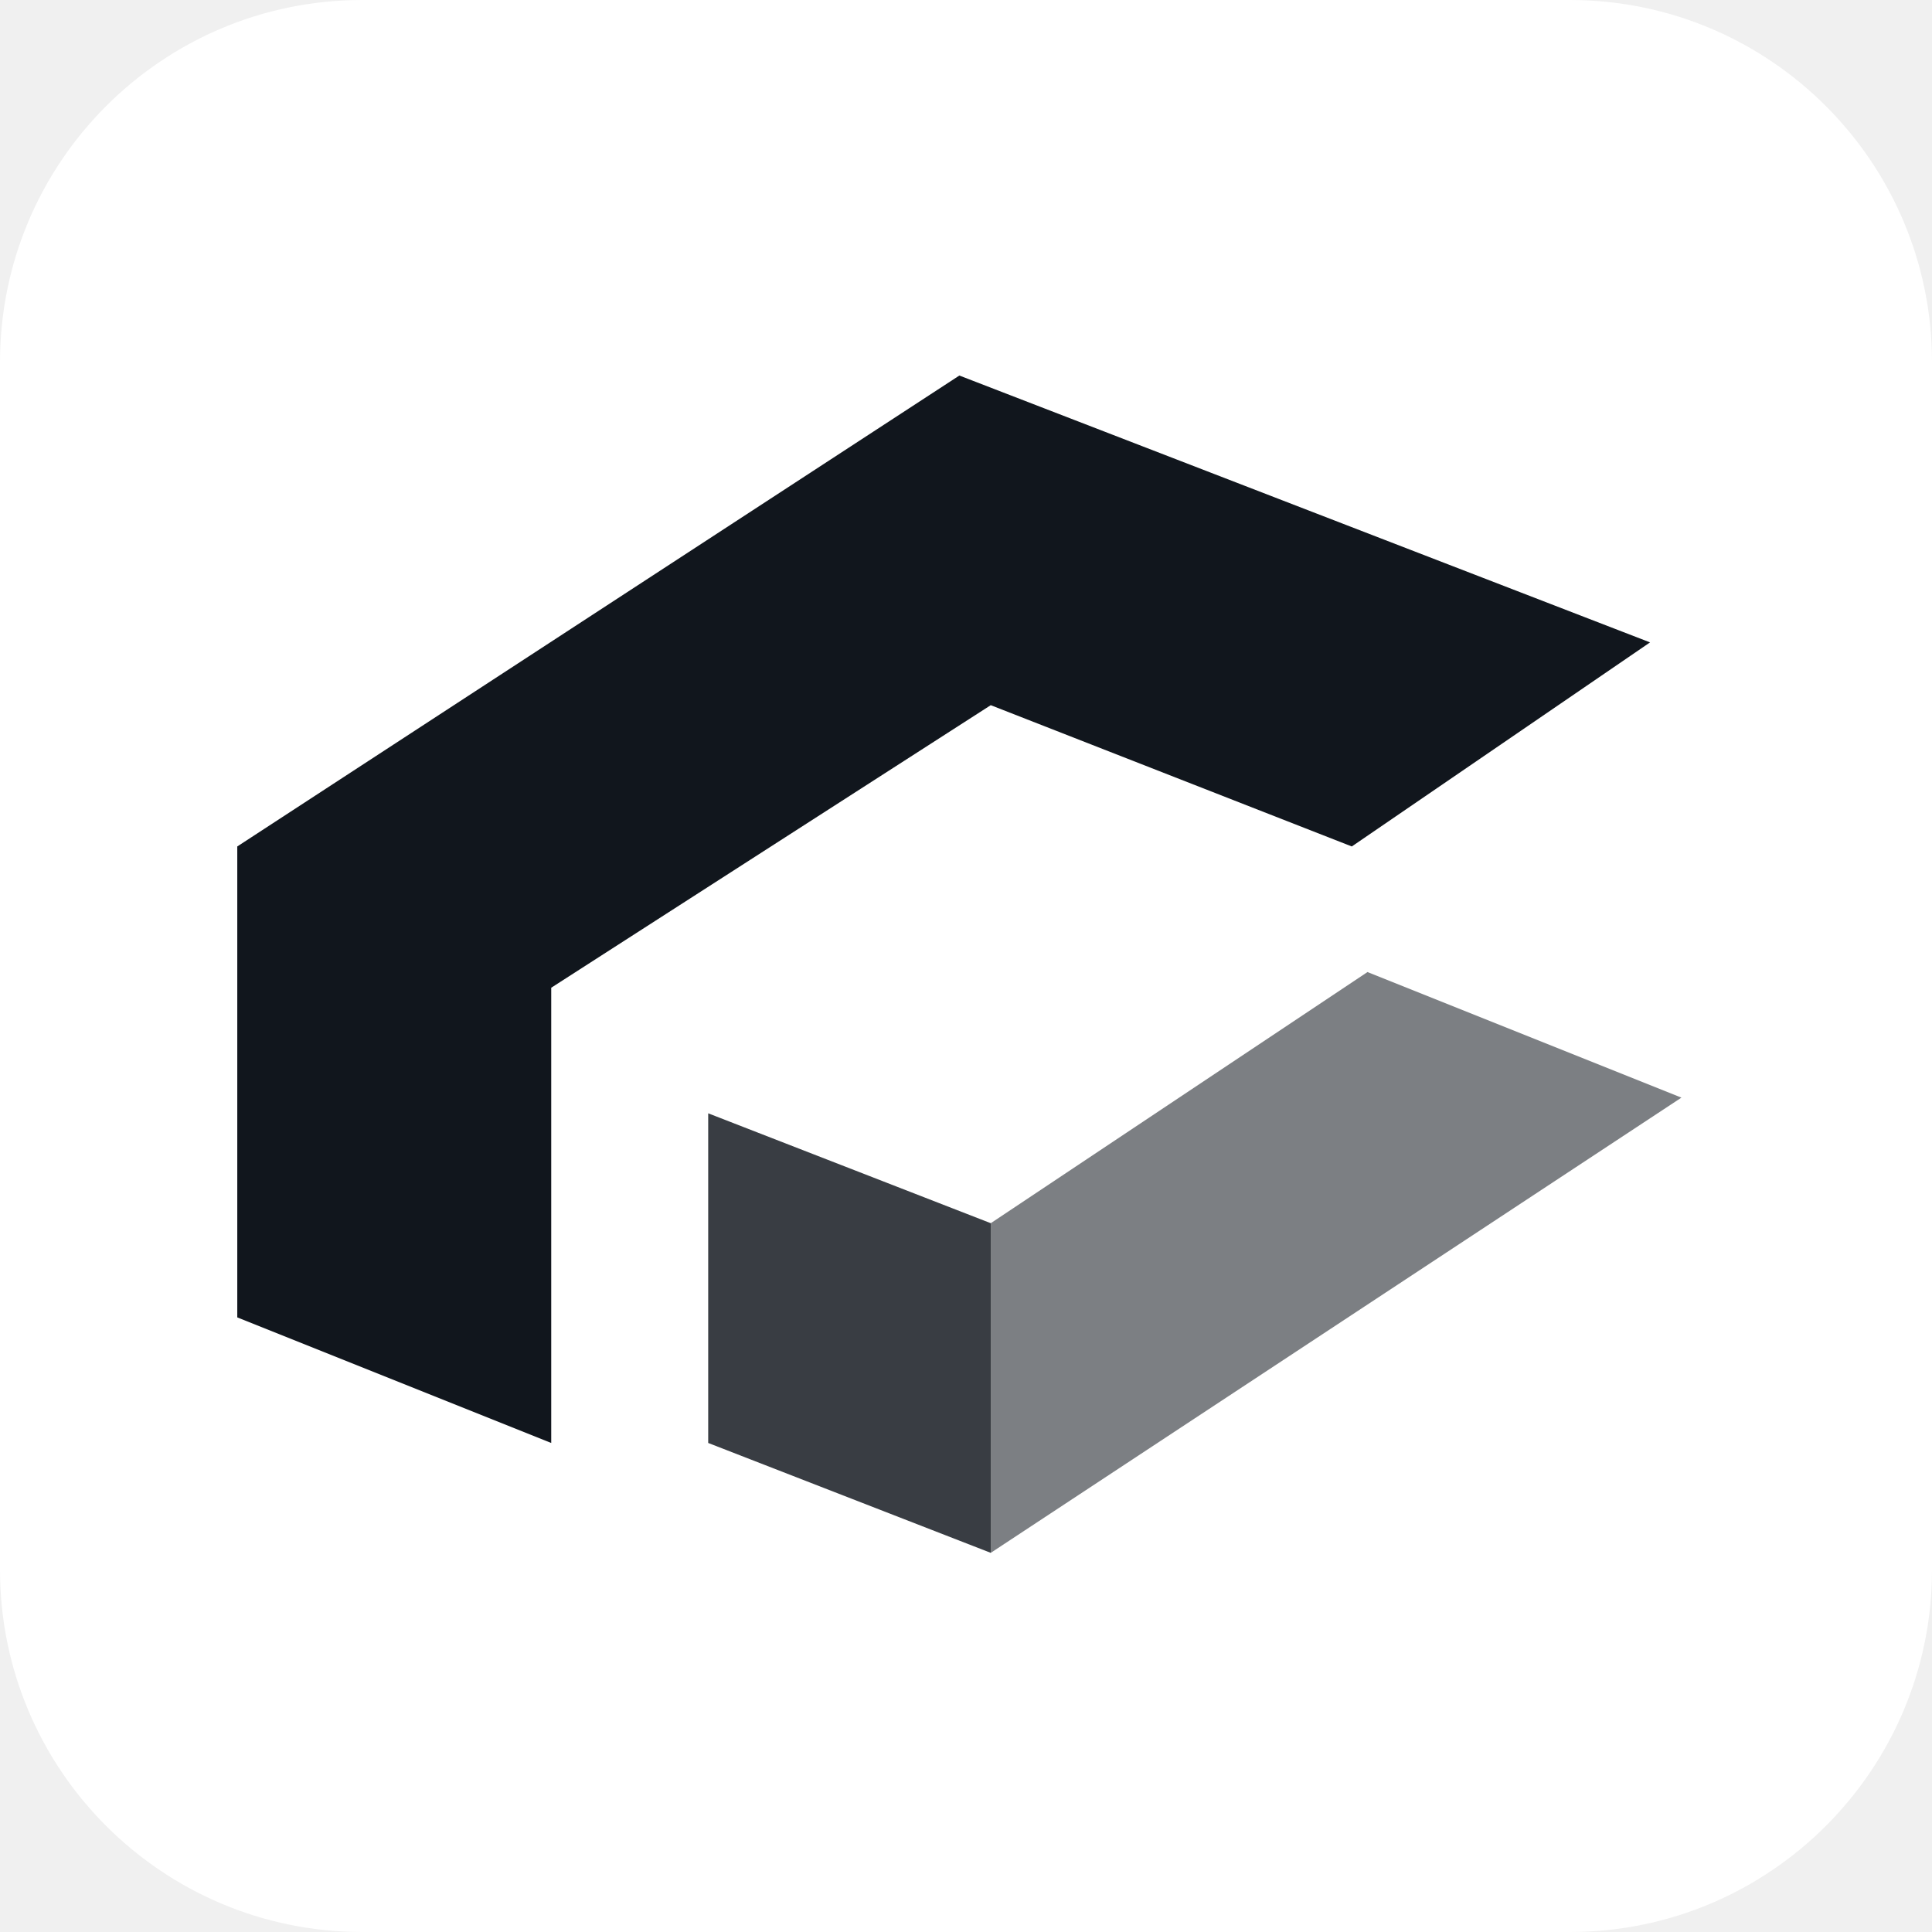
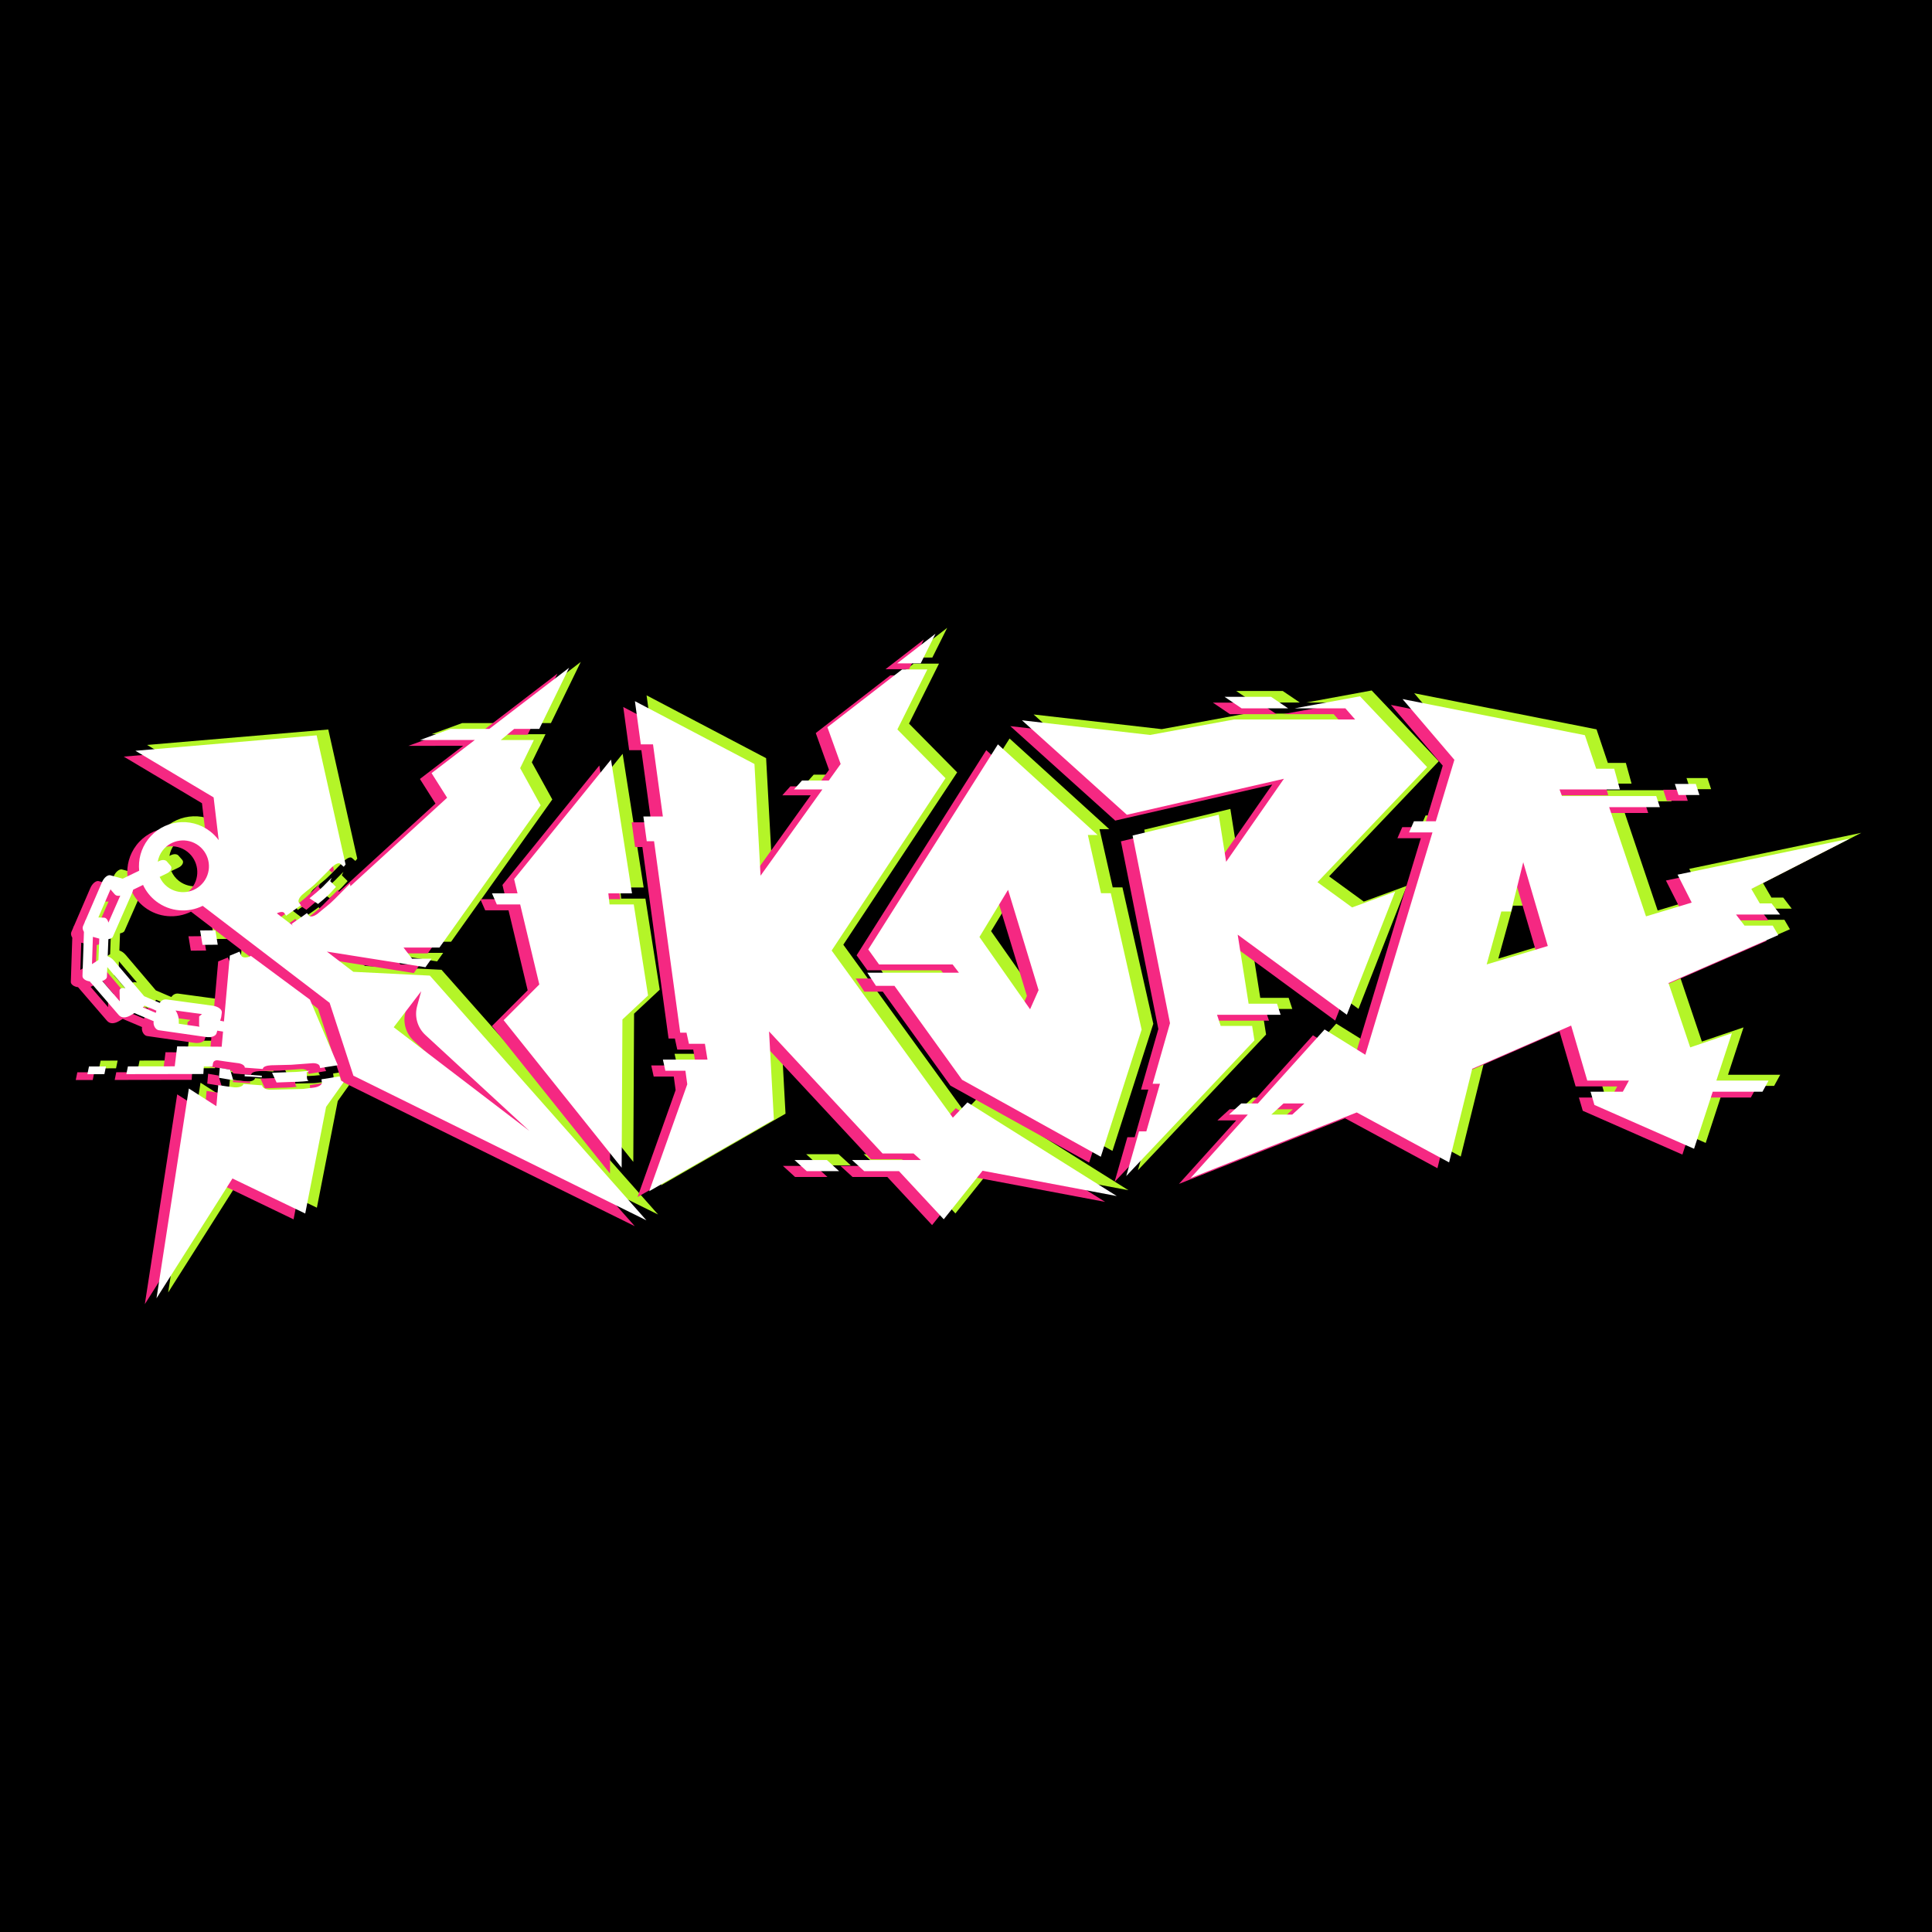
- <svg xmlns="http://www.w3.org/2000/svg" viewBox="0 0 128 128">
-   <rect width="128" height="128" rx="24" fill="#fff" />
-   <g transform="translate(-3 2) scale(1.04)" fill="#11161d">
-     <path d="M18 52 64 22 108 39 89 52 66 43 38 61 38 90 18 82Z" />
-     <path d="M66 76 90 60 110 68 66 97Z" opacity=".55" />
-     <path d="M48 69v21l18 7v-21Z" opacity=".83" />
+ <svg xmlns="http://www.w3.org/2000/svg" viewBox="0 0 512 512">
+   <rect width="512" height="512" fill="#000000" />
+   <g transform="translate(16 163.6654) scale(1.362506) translate(-107.3026 -81.0507)">
+     <path transform="matrix(1,0,0,-1,218.8899,158.0869)" d="M0 0 4.987 4.66 2.204 22.373H-2.502L-2.739 24.535H1.864L-2.223 50.541-21.067 27.303-20.405 24.535H-25.373L-24.424 22.373H-19.887L-16.163 6.808-23.105-.139-.152-28.832Z" fill="#b4f528" />
+     <path transform="matrix(1,0,0,-1,283.1575,177.1855)" d="M0 0-23.571 32.509-1.43 66.029-10.792 75.511-4.964 87.176H-9.882L-24.396 75.944-21.822 68.789-24.124 65.579H-29.336L-30.9 63.837H-25.374L-37.4 47.068-38.586 68.789-61.838 81.01-60.69 72.614H-58.319L-56.402 58.581H-60.195L-59.538 53.769H-58.115L-53.026 16.529H-51.803L-51.329 14.367H-48.223L-47.722 11.291H-50.093-52.31-56.393L-55.918 9.128H-52.015L-51.655 6.497-59.055-14.301-34.811-.362-35.747 16.778-13.672-6.961H-7.641L-6.219-8.242H-12.481-19.603L-17.232-10.404H-10.471L-1.769-19.763 5.78-10.322 31.883-15.244 2.835 2.974Z" fill="#b4f528" />
+     <path transform="matrix(1,0,0,-1,298.1814,156.0971)" d="M0 0-9.852 14.053-4.284 23.229 1.651 3.722ZM-6.258 51.525-31.474 11.626-29.378 8.715H-15.07L-13.841 7.114H-24.618-28.226-31.661L-29.975 4.551H-26.381L-13.227-13.72 13.753-28.69 21.698-3.96 15.695 22.573H13.798L11.238 33.892H13.134Z" fill="#b4f528" />
+     <path transform="matrix(1,0,0,-1,341.3699,159.3403)" d="M0 0H-6.115L-6.826 2.162H-.342 5.546L4.835 4.324H-.685L-2.811 17.75 18.421 2.176 27.822 26.122 19.446 23.049 12.705 27.956 34.03 50.345 20.983 64.113 8.268 61.771H18.133L20.03 59.609H-3.47L-19.854 56.591-44.77 59.445-24.364 41.072 6.183 48.071-5.055 31.924-6.503 41.072-23.254 37.034-15.975 .531-19.348-11.251H-17.925L-20.578-20.514H-22L-24.488-29.202 .445-2.81Z" fill="#b4f528" />
+     <path transform="matrix(1,0,0,-1,348.3719,97.5688)" d="M0 0-3.322 2.244H-12.372L-9.049 0Z" fill="#b4f528" />
+     <path transform="matrix(1,0,0,-1,252.3684,185.4277)" d="M0 0 2.371-2.162H8.67L6.299 0Z" fill="#b4f528" />
+     <path transform="matrix(1,0,0,-1,428.3748,114.4291)" d="M0 0-.711 2.162H-4.785L-4.074 0Z" fill="#b4f528" />
+     <path transform="matrix(1,0,0,-1,386.9856,147.3823)" d="M0 0 2.85 10.298H4.747L7.113 19.878 11.892 3.587ZM-37.809-29.201H-41.882L-39.512-27.039H-35.438ZM57.073 9.713 55.414 11.875H53.119L51.478 14.686 70.609 24.47 37.134 17.459 39.882 12.032 30.994 9.351 23.827 30.591H33.691L32.979 32.753H29.319 23.098 14.918 14.647L14.173 34.034H16.906 22.665 25.917L24.807 38.064H21.305L19.104 44.591-16.36 51.615-6.277 39.802-9.888 27.841H-14.145L-15.093 25.679H-10.541L-23.598-17.568-31.521-12.645-44.5-27.039H-47.735L-50.106-29.201H-46.449L-57.587-41.554-25.271-28.785-7.307-38.503-2.809-20.294 16.432-11.888 19.571-22.587H27.673L26.488-24.75H20.205L20.961-27.329 40.339-35.851 43.972-24.75H53.649L54.834-22.587H44.679L47.693-13.379 39.591-16.132 35.368-3.615 56.717 5.712 55.644 7.551H50.154L48.495 9.713H54.381Z" fill="#b4f528" />
+     <path transform="matrix(1,0,0,-1,279.7869,83.05071)" d="M0 0-7.459-5.773H-2.884Z" fill="#b4f528" />
+     <path transform="matrix(1,0,0,-1,145.4076,169.136)" d="M0 0 3.335-.215 3.346 .106 .013 .355Z" fill="#b4f528" />
+     <path transform="matrix(1,0,0,-1,154.5222,168.3163)" d="M0 0-3.776-.134-2.9-2.029 .085-1.915C1.464-1.939 3.396-1.721 3.396-1.721 3.119-1.732 3.046-1.322 3.024-1.213L2.941-.056 3.556 .261C2.759 .183 .805-.016 0 0" fill="#b4f528" />
+     <path transform="matrix(1,0,0,-1,160.6257,132.2519)" d="M0 0C-.821-.8-1.708-1.53-2.599-2.254L-.942-3.367C-.167-2.736 .597-2.093 1.312-1.397 1.869-.813 2.547-.051 2.547-.051L1.418 1.077 1.731 1.74C1.731 1.74 .706 .742 0 0" fill="#b4f528" />
+     <path transform="matrix(1,0,0,-1,142.5872,167.8535)" d="M0 0-2.01 .342-2.181-1.572-.238-1.902C-.104-1.919 .461-1.98 .596-1.993Z" fill="#b4f528" />
+     <path transform="matrix(1,0,0,-1,179.7517,152.5952)" d="M0 0-.793-2.896C-1.348-4.921-.727-7.087 .816-8.51L21.041-27.165-5.348-6.999ZM-42.316 21.25C-44.003 19.042-47.16 18.621-49.367 20.307-50.052 20.831-50.543 21.504-50.875 22.238L-49.448 22.927C-48.717 23.281-48.372 23.98-48.728 24.39L-49.483 25.26C-49.761 25.579-50.377 25.61-50.948 25.335L-51.243 25.192C-51.106 25.955-50.813 26.7-50.31 27.358-48.624 29.566-45.466 29.988-43.259 28.301-41.052 26.614-40.63 23.457-42.316 21.25M-60.834 13.353C-60.976 13.905-61.285 14.294-61.663 14.309L-62.456 14.34-62.793 14.353-60.425 19.841C-60.402 19.787-60.373 19.734-60.331 19.687L-59.574 18.816C-59.365 18.575-58.961 18.5-58.53 18.596ZM-57.54 .564C-58.198 .729-58.678 .556-58.669 .096L-58.653-.716-58.625-1.963-62.032 1.989C-61.571 2.156-61.142 2.458-61.13 2.783-61.125 2.915-61.096 3.671-61.057 4.7ZM-62.777 6.072-64.031 5.277-63.855 10.58C-63.462 10.461-63.059 10.349-62.616 10.235ZM-53.815-2.792-51.503-3.784C-51.547-3.928-51.586-4.066-51.625-4.203L-54.144-3.139C-54.014-3.037-53.905-2.919-53.815-2.792M-42.63-4.444-43.189-4.896-43.201-6.67-43.111-6.902-47.147-6.323C-47.147-6.313-47.146-6.305-47.146-6.296-47.165-5.453-47.152-6.047-47.166-5.445-47.176-4.99-47.448-4.189-47.779-3.742ZM1.687 3.04-13.199 3.779-18.343 7.71 .828 4.672 2.009 6.333H-1.775L-3.436 8.496H3.548L23.232 36.166 19.247 43.397 21.913 48.863H15.474L18.083 51.026H22.967L28.767 62.918 13.244 51.026H5.702L-.228 48.863 10.434 48.872 2.017 42.423 5.043 37.638-13.76 20.437-13.866 20.912C-13.867 20.911-13.868 20.909-13.869 20.908L-16.842 17.912C-17.82 16.898-18.979 16.087-20.04 15.167-20.767 14.567-21.571 14.361-21.833 14.706L-22.221 15.209C-22.693 14.832-25.193 13.104-25.193 13.104L-24.969 12.773-28.077 15.148C-27.451 15.471-26.84 15.521-26.629 15.213L-26.271 14.688-23.39 16.727-23.777 17.23C-24.04 17.574-23.713 18.301-23.046 18.851-22.071 19.701-20.993 20.441-20.098 21.377L-17.363 24.133C-16.729 24.722-16.072 25.082-15.729 24.786L-15.251 24.369-15.069 24.211C-14.948 24.359-14.827 24.505-14.705 24.652L-20.342 49.775-55.584 46.772-40.375 37.704-39.389 29.393C-39.86 30.035-40.43 30.623-41.096 31.132-44.867 34.014-50.259 33.292-53.141 29.521-54.52 27.717-55.065 25.542-54.854 23.447L-58.061 21.897-60.296 22.51-60.297 22.507-60.329 22.521C-60.884 22.76-61.673 22.17-62.09 21.202-62.09 21.202-64.17 16.378-65.213 13.961-65.318 13.799-65.405 13.602-65.465 13.377-65.63 12.995-65.749 12.719-65.785 12.636-65.914 12.34-65.835 11.917-65.598 11.547-65.681 9.038-65.867 3.361-65.882 2.953-65.9 2.459-65.243 2.001-64.479 1.924-63.366 .635-59.171-4.23-58.856-4.598-58.301-5.246-57.458-5.248-56.429-4.635-56.199-4.499-55.988-4.37-55.786-4.244-54.811-4.656-53.4-5.252-52.038-5.828-52.187-6.687-51.621-7.499-51.061-7.577-50.481-7.659-41.827-8.902-41.827-8.902-40.783-9.052-39.868-8.688-39.782-8.089L-39.777-8.055H-39.774L-39.661-7.666-38.542-7.848-38.806-10.793-47.467-10.724-47.939-14.604-57.042-14.618-57.35-16.121-42.371-16.098-42.282-14.639H-40.604C-40.604-14.639-40.552-14.35-40.501-14.043-40.428-13.594-40.066-13.371-39.505-13.443-39.2-13.483-36.762-13.864-35.824-13.961-34.953-14.025-34.276-14.428-34.312-14.859L-30.809-15.121C-30.79-14.662-30.068-14.449-29.199-14.399L-25.292-14.303-21.407-14.015C-20.547-13.906-19.801-14.167-19.741-14.596L-19.646-14.938-16.225-14.392-21.639-1.633-33.122 6.875C-33.94 6.412-34.816 6.522-34.983 6.894L-35.244 7.472C-35.243 7.473-35.241 7.474-35.239 7.475L-35.342 7.701-37.023 7.011-37.219 6.931-38.366-5.879-39.1-5.73-38.9-5.041-38.78-4.163C-38.698-3.563-39.479-2.962-40.523-2.819-40.523-2.819-48.918-1.675-49.47-1.598-50.04-1.519-50.51-1.752-50.87-2.257-51.825-1.848-52.892-1.39-53.88-.966-54.901 .233-59.748 5.937-59.748 5.937-60.124 6.378-60.571 6.671-60.976 6.786-60.931 7.922-60.885 9.112-60.846 10.124-60.436 10.202-60.081 10.353-59.976 10.595-59.752 11.107-56.223 19.136-56.223 19.136-56.132 19.342-56.071 19.548-56.027 19.748L-54.101 20.679C-53.534 19.458-52.674 18.351-51.531 17.476-48.844 15.423-45.339 15.208-42.5 16.611L-17.81-2.256-13.187-16.425 43.803-44.558Z" fill="#b4f528" />
+     <path transform="matrix(1,0,0,-1,137.2146,143.5712)" d="M0 0 2.963 .029 2.501 2.826-.462 2.797Z" fill="#b4f528" />
+     <path transform="matrix(1,0,0,-1,114.8264,168.728)" d="M0 0 3.305 .005 3.613 1.508 .308 1.503Z" fill="#b4f528" />
+     <path transform="matrix(1,0,0,-1,164.5686,170.1826)" d="M0 0C-.265 .079-.459 .207-.495 .395-.495 .395-.623 1.05-.73 1.027-1.293 .907-4.217 .463-4.217 .463L-4.132-.167C-4.072-.595-4.78-1.039-5.714-1.155L-7.802-1.413-9.898-1.466-14.093-1.566C-15.032-1.614-15.767-1.124-15.75-.717L-19.407-.446C-19.442-.877-20.227-1.171-21.158-1.101-22.208-.991-23.25-.833-24.29-.661L-24.657-4.768-30.008-1.332-36.303-42.137-21.526-18.832-7.374-25.647-3.313-4.904 .106-.097 .019-.055Z" fill="#b4f528" />
+     <path transform="matrix(1,0,0,-1,214.3548,160.3544)" d="M0 0 4.987 4.66 2.204 22.372H-2.502L-2.74 24.534H1.864L-2.223 50.54-21.068 27.303-20.405 24.534H-25.373L-24.425 22.372H-19.888L-16.163 6.808-23.105-.139-.152-28.832Z" fill="#f52882" />
+     <path transform="matrix(1,0,0,-1,278.6223,179.4531)" d="M0 0-23.572 32.509-1.43 66.029-10.792 75.511-4.964 87.176H-9.882L-24.396 75.944-21.822 68.789-24.125 65.579H-29.337L-30.9 63.837H-25.374L-37.401 47.068-38.586 68.789-61.838 81.01-60.69 72.613H-58.32L-56.402 58.581H-60.195L-59.538 53.768H-58.115L-53.026 16.529H-51.803L-51.329 14.367H-48.223L-47.722 11.291H-50.093-52.311-56.393L-55.918 9.128H-52.015L-51.655 6.497-59.056-14.301-34.811-.362-35.747 16.778-13.673-6.961H-7.642L-6.219-8.242H-12.481-19.603L-17.232-10.404H-10.471L-1.769-19.763 5.78-10.322 31.883-15.244 2.835 2.974Z" fill="#f52882" />
+     <path transform="matrix(1,0,0,-1,293.6458,158.3652)" d="M0 0-9.852 14.054-4.284 23.229 1.651 3.722ZM-6.258 51.525-31.474 11.626-29.378 8.715H-15.07L-13.841 7.114H-24.618-28.226-31.661L-29.975 4.552H-26.381L-13.227-13.72 13.754-28.689 21.698-3.96 15.695 22.573H13.799L11.238 33.892H13.135Z" fill="#f52882" />
+     <path transform="matrix(1,0,0,-1,336.8343,161.6083)" d="M0 0H-6.114L-6.826 2.162H-.342 5.546L4.835 4.324H-.685L-2.811 17.75 18.421 2.176 27.823 26.122 19.446 23.05 12.705 27.956 34.031 50.346 20.983 64.113 8.269 61.771H18.133L20.03 59.609H-3.47L-19.854 56.592-44.77 59.445-24.363 41.072 6.183 48.072-5.055 31.924-6.503 41.072-23.254 37.035-15.974 .532-19.348-11.25H-17.925L-20.578-20.514H-22L-24.488-29.202 .445-2.81Z" fill="#f52882" />
+     <path transform="matrix(1,0,0,-1,343.8362,99.8369)" d="M0 0-3.322 2.245H-12.372L-9.049 0Z" fill="#f52882" />
+     <path transform="matrix(1,0,0,-1,247.8328,187.6953)" d="M0 0 2.371-2.162H8.67L6.3 0Z" fill="#f52882" />
+     <path transform="matrix(1,0,0,-1,423.8391,116.6972)" d="M0 0-.711 2.162H-4.785L-4.074 0Z" fill="#f52882" />
+     <path transform="matrix(1,0,0,-1,382.4505,149.6503)" d="M0 0 2.85 10.298H4.747L7.113 19.878 11.892 3.588ZM-37.809-29.201H-41.883L-39.512-27.039H-35.438ZM57.073 9.713 55.414 11.875H53.119L51.478 14.686 70.609 24.471 37.134 17.459 39.882 12.033 30.993 9.351 23.827 30.591H33.69L32.979 32.753H29.319 23.097 14.917 14.646L14.172 34.034H16.906 22.665 25.916L24.807 38.065H21.305L19.103 44.591-16.361 51.615-6.277 39.802-9.889 27.842H-14.145L-15.093 25.68H-10.541L-23.599-17.568-31.521-12.645-44.5-27.039H-47.736L-50.106-29.201H-46.45L-57.587-41.553-25.271-28.785-7.307-38.502-2.81-20.293 16.431-11.887 19.57-22.587H27.673L26.487-24.75H20.205L20.961-27.329 40.339-35.85 43.972-24.75H53.649L54.834-22.587H44.679L47.692-13.379 39.591-16.131 35.368-3.614 56.716 5.713 55.643 7.551H50.154L48.495 9.713H54.381Z" fill="#f52882" />
+     <path transform="matrix(1,0,0,-1,275.2517,85.3188)" d="M0 0-7.46-5.773H-2.884Z" fill="#f52882" />
+     <path transform="matrix(1,0,0,-1,140.885,171.0478)" d="M0 0-.013-.356 3.322-.572 3.333-.25Z" fill="#f52882" />
+     <path transform="matrix(1,0,0,-1,149.9866,170.5839)" d="M0 0-3.776-.134-2.9-2.029 .085-1.915C1.464-1.939 3.396-1.721 3.396-1.721 3.119-1.732 3.046-1.322 3.024-1.213L2.941-.056 3.557 .26C2.759 .183 .805-.016 0 0" fill="#f52882" />
+     <path transform="matrix(1,0,0,-1,156.0901,134.52)" d="M0 0C-.821-.8-1.708-1.53-2.599-2.254L-.942-3.367C-.167-2.735 .597-2.093 1.312-1.396 1.87-.813 2.547-.05 2.547-.05L1.418 1.077 1.731 1.74C1.731 1.74 .706 .743 0 0" fill="#f52882" />
+     <path transform="matrix(1,0,0,-1,138.0515,170.121)" d="M0 0-2.009 .342-2.181-1.572-.238-1.902C-.104-1.919 .461-1.98 .596-1.993Z" fill="#f52882" />
+     <path transform="matrix(1,0,0,-1,175.2166,154.8627)" d="M0 0-.793-2.896C-1.348-4.921-.727-7.087 .816-8.51L21.041-27.165-5.349-7ZM-42.316 21.25C-44.003 19.042-47.16 18.621-49.368 20.307-50.052 20.831-50.543 21.504-50.874 22.238L-49.448 22.927C-48.717 23.281-48.372 23.98-48.728 24.389L-49.484 25.26C-49.761 25.579-50.378 25.61-50.948 25.335L-51.243 25.192C-51.106 25.955-50.813 26.7-50.31 27.358-48.624 29.565-45.467 29.987-43.259 28.301-41.052 26.614-40.63 23.457-42.316 21.25M-60.834 13.353C-60.976 13.905-61.286 14.294-61.663 14.309L-62.456 14.34-62.793 14.353-60.425 19.841C-60.402 19.787-60.373 19.734-60.331 19.687L-59.575 18.816C-59.365 18.575-58.961 18.5-58.53 18.595ZM-57.54 .563C-58.198 .729-58.678 .555-58.669 .096L-58.654-.716-58.625-1.963-62.033 1.989C-61.572 2.156-61.142 2.458-61.13 2.782-61.125 2.915-61.097 3.671-61.057 4.7ZM-62.778 6.072-64.031 5.277-63.855 10.58C-63.462 10.461-63.059 10.349-62.616 10.235ZM-53.816-2.792-51.503-3.784C-51.547-3.928-51.586-4.066-51.626-4.203L-54.144-3.139C-54.014-3.037-53.905-2.919-53.816-2.792M-42.63-4.445-43.189-4.897-43.201-6.67-43.111-6.902-47.148-6.323C-47.147-6.314-47.146-6.306-47.146-6.296-47.166-5.453-47.152-6.047-47.166-5.446-47.176-4.99-47.448-4.189-47.78-3.742ZM1.687 3.04-13.199 3.779-18.343 7.71 .827 4.672 2.009 6.333H-1.776L-3.436 8.496H3.548L23.232 36.166 19.247 43.397 21.913 48.863H15.474L18.083 51.026H22.967L28.766 62.918 13.244 51.026H5.702L-.228 48.863 10.433 48.872 2.016 42.423 5.043 37.637-13.76 20.437-13.866 20.912C-13.868 20.911-13.868 20.909-13.869 20.908L-16.843 17.912C-17.821 16.898-18.979 16.087-20.04 15.167-20.768 14.567-21.571 14.361-21.833 14.706L-22.221 15.208C-22.693 14.831-25.194 13.103-25.194 13.103L-24.97 12.773-28.078 15.148C-27.451 15.471-26.84 15.521-26.629 15.213L-26.271 14.688-23.39 16.727-23.778 17.23C-24.041 17.574-23.713 18.3-23.046 18.851-22.071 19.701-20.993 20.441-20.098 21.377L-17.364 24.133C-16.729 24.722-16.072 25.082-15.73 24.786L-15.251 24.369-15.07 24.211C-14.949 24.359-14.827 24.505-14.706 24.652L-20.342 49.775-55.585 46.771-40.375 37.704-39.389 29.392C-39.861 30.035-40.43 30.623-41.096 31.132-44.867 34.013-50.26 33.292-53.141 29.521-54.52 27.717-55.065 25.542-54.855 23.447L-58.061 21.897-60.296 22.51-60.298 22.507-60.33 22.521C-60.885 22.76-61.673 22.17-62.09 21.202-62.09 21.202-64.17 16.378-65.213 13.961-65.318 13.799-65.405 13.602-65.465 13.377-65.63 12.995-65.749 12.719-65.786 12.636-65.914 12.34-65.835 11.917-65.598 11.547-65.681 9.038-65.868 3.36-65.882 2.953-65.9 2.459-65.243 2.001-64.479 1.924-63.367 .634-59.171-4.23-58.856-4.598-58.302-5.246-57.458-5.248-56.429-4.635-56.199-4.499-55.988-4.37-55.786-4.244-54.812-4.656-53.4-5.252-52.038-5.828-52.187-6.688-51.621-7.499-51.062-7.578-50.481-7.659-41.827-8.902-41.827-8.902-40.783-9.052-39.868-8.688-39.782-8.089L-39.778-8.055-39.774-8.056-39.661-7.666-38.542-7.848-38.806-10.793-47.467-10.725-47.939-14.604-57.042-14.618-57.35-16.121-42.371-16.098-42.283-14.639H-40.605C-40.605-14.639-40.552-14.35-40.502-14.043-40.428-13.594-40.066-13.371-39.505-13.444-39.201-13.483-36.762-13.864-35.824-13.962-34.953-14.025-34.277-14.428-34.313-14.859L-30.809-15.121C-30.791-14.662-30.068-14.449-29.199-14.399L-25.292-14.304-21.407-14.015C-20.547-13.907-19.801-14.167-19.741-14.596L-19.646-14.938-16.226-14.392-21.639-1.633-33.122 6.875C-33.94 6.412-34.817 6.522-34.983 6.894L-35.245 7.472C-35.243 7.473-35.241 7.474-35.239 7.475L-35.342 7.701-37.023 7.011-37.22 6.931-38.366-5.879-39.1-5.73-38.9-5.041-38.781-4.163C-38.698-3.563-39.479-2.962-40.523-2.82-40.523-2.82-48.918-1.676-49.471-1.598-50.04-1.519-50.511-1.752-50.871-2.257-51.825-1.848-52.892-1.39-53.88-.966-54.901 .233-59.749 5.937-59.749 5.937-60.124 6.378-60.571 6.671-60.976 6.786-60.932 7.922-60.885 9.112-60.846 10.124-60.437 10.202-60.082 10.353-59.976 10.595-59.753 11.107-56.223 19.136-56.223 19.136-56.132 19.342-56.071 19.547-56.028 19.748L-54.101 20.679C-53.534 19.458-52.675 18.35-51.531 17.476-48.845 15.423-45.339 15.208-42.501 16.611L-17.81-2.256-13.187-16.425 43.802-44.558Z" fill="#f52882" />
+     <path transform="matrix(1,0,0,-1,132.679,145.8388)" d="M0 0 2.963 .029 2.501 2.826-.461 2.797Z" fill="#f52882" />
+     <path transform="matrix(1,0,0,-1,110.2913,170.9955)" d="M0 0 3.305 .005 3.613 1.508 .308 1.503Z" fill="#f52882" />
+     <path transform="matrix(1,0,0,-1,160.0335,172.4501)" d="M0 0C-.266 .079-.459 .207-.495 .395-.495 .395-.624 1.05-.731 1.027-1.293 .907-4.217 .463-4.217 .463L-4.132-.167C-4.073-.596-4.781-1.039-5.714-1.155L-7.802-1.413-9.898-1.466-14.093-1.566C-15.032-1.614-15.767-1.125-15.75-.717L-19.407-.446C-19.443-.877-20.227-1.171-21.159-1.101-22.208-.991-23.25-.833-24.29-.662L-24.657-4.768-30.008-1.332-36.303-42.137-21.527-18.832-7.374-25.647-3.313-4.904 .106-.097 .018-.055Z" fill="#f52882" />
+     <path transform="matrix(1,0,0,-1,216.6223,159.2206)" d="M0 0 4.987 4.66 2.204 22.373H-2.502L-2.74 24.535H1.864L-2.223 50.541-21.067 27.303-20.405 24.535H-25.373L-24.425 22.373H-19.888L-16.163 6.808-23.105-.139-.152-28.832Z" fill="#ffffff" />
+     <path transform="matrix(1,0,0,-1,280.8899,178.3193)" d="M0 0-23.572 32.509-1.43 66.029-10.792 75.511-4.964 87.176H-9.882L-24.396 75.944-21.822 68.789-24.125 65.579H-29.336L-30.9 63.837H-25.374L-37.4 47.068-38.586 68.789-61.838 81.01-60.69 72.613H-58.319L-56.402 58.581H-60.195L-59.538 53.768H-58.115L-53.026 16.529H-51.803L-51.329 14.367H-48.223L-47.722 11.291H-50.093-52.31-56.393L-55.918 9.128H-52.015L-51.655 6.497-59.056-14.301-34.811-.362-35.747 16.778-13.672-6.961H-7.642L-6.219-8.242H-12.481-19.603L-17.232-10.404H-10.471L-1.769-19.763 5.78-10.322 31.883-15.244 2.835 2.974Z" fill="#ffffff" />
+     <path transform="matrix(1,0,0,-1,295.9138,157.2314)" d="M0 0-9.852 14.054-4.284 23.229 1.651 3.722ZM-6.259 51.525-31.474 11.626-29.378 8.715H-15.07L-13.841 7.114H-24.618-28.226-31.661L-29.975 4.552H-26.381L-13.227-13.72 13.753-28.689 21.698-3.96 15.695 22.574H13.798L11.237 33.892H13.134Z" fill="#ffffff" />
+     <path transform="matrix(1,0,0,-1,339.1023,160.4741)" d="M0 0H-6.115L-6.826 2.162H-.343 5.546L4.834 4.324H-.685L-2.811 17.75 18.421 2.175 27.822 26.122 19.446 23.049 12.705 27.956 34.03 50.345 20.983 64.113 8.268 61.771H18.133L20.03 59.609H-3.471L-19.854 56.591-44.77 59.445-24.364 41.071 6.183 48.071-5.055 31.924-6.503 41.071-23.254 37.034-15.975 .531-19.348-11.251H-17.926L-20.578-20.514H-22L-24.488-29.202 .445-2.81Z" fill="#ffffff" />
+     <path transform="matrix(1,0,0,-1,346.1038,98.7031)" d="M0 0-3.322 2.245H-12.372L-9.049 0Z" fill="#ffffff" />
+     <path transform="matrix(1,0,0,-1,250.1008,186.5615)" d="M0 0 2.371-2.162H8.67L6.299 0Z" fill="#ffffff" />
+     <path transform="matrix(1,0,0,-1,426.1072,115.5629)" d="M0 0-.711 2.162H-4.785L-4.074 0Z" fill="#ffffff" />
+     <path transform="matrix(1,0,0,-1,384.718,148.5161)" d="M0 0 2.85 10.298H4.747L7.113 19.878 11.892 3.587ZM-37.809-29.201H-41.883L-39.512-27.039H-35.438ZM57.073 9.713 55.414 11.875H53.119L51.478 14.686 70.609 24.47 37.134 17.459 39.882 12.032 30.994 9.351 23.827 30.591H33.69L32.979 32.753H29.319 23.097 14.917 14.647L14.173 34.034H16.906 22.665 25.917L24.807 38.064H21.305L19.103 44.59-16.361 51.615-6.277 39.802-9.888 27.841H-14.145L-15.093 25.679H-10.541L-23.598-17.569-31.521-12.646-44.5-27.039H-47.736L-50.106-29.201H-46.449L-57.587-41.554-25.271-28.786-7.307-38.503-2.81-20.294 16.432-11.888 19.57-22.588H27.673L26.487-24.75H20.205L20.961-27.329 40.339-35.851 43.972-24.75H53.649L54.834-22.588H44.679L47.692-13.379 39.591-16.132 35.368-3.615 56.717 5.712 55.643 7.551H50.154L48.495 9.713H54.381Z" fill="#ffffff" />
+     <path transform="matrix(1,0,0,-1,277.5193,84.1845)" d="M0 0-7.459-5.773H-2.884Z" fill="#ffffff" />
+     <path transform="matrix(1,0,0,-1,143.1526,169.914)" d="M0 0-.013-.356 3.322-.572 3.333-.25Z" fill="#ffffff" />
+     <path transform="matrix(1,0,0,-1,152.2547,169.4501)" d="M0 0-3.776-.134-2.9-2.029 .084-1.915C1.463-1.939 3.396-1.721 3.396-1.721 3.119-1.732 3.046-1.322 3.023-1.213L2.941-.056 3.556 .261C2.759 .183 .805-.016 0 0" fill="#ffffff" />
+     <path transform="matrix(1,0,0,-1,158.3577,133.3857)" d="M0 0C-.821-.8-1.707-1.53-2.599-2.254L-.941-3.368C-.167-2.736 .597-2.093 1.312-1.397 1.87-.813 2.548-.051 2.548-.051L1.419 1.077 1.731 1.74C1.731 1.74 .707 .742 0 0" fill="#ffffff" />
+     <path transform="matrix(1,0,0,-1,140.3196,168.9872)" d="M0 0-2.01 .342-2.181-1.572-.239-1.902C-.104-1.919 .461-1.98 .596-1.993Z" fill="#ffffff" />
+     <path transform="matrix(1,0,0,-1,177.4841,153.7289)" d="M0 0-.793-2.896C-1.348-4.921-.727-7.087 .816-8.51L21.041-27.165-5.348-7ZM-42.316 21.25C-44.003 19.042-47.16 18.621-49.367 20.307-50.052 20.831-50.543 21.504-50.874 22.238L-49.448 22.927C-48.717 23.281-48.372 23.98-48.728 24.389L-49.484 25.26C-49.761 25.579-50.377 25.61-50.948 25.335L-51.243 25.192C-51.106 25.955-50.813 26.7-50.31 27.358-48.624 29.565-45.467 29.987-43.259 28.301-41.052 26.614-40.63 23.457-42.316 21.25M-60.834 13.353C-60.976 13.905-61.285 14.294-61.663 14.309L-62.456 14.34-62.793 14.353-60.425 19.841C-60.402 19.787-60.373 19.734-60.331 19.687L-59.574 18.816C-59.365 18.575-58.961 18.5-58.53 18.596ZM-57.54 .564C-58.198 .729-58.678 .555-58.669 .096L-58.653-.716-58.625-1.963-62.033 1.989C-61.572 2.156-61.142 2.458-61.13 2.782-61.125 2.915-61.096 3.671-61.057 4.7ZM-62.778 6.072-64.031 5.277-63.855 10.58C-63.462 10.461-63.059 10.349-62.616 10.235ZM-53.815-2.792-51.503-3.784C-51.547-3.928-51.586-4.066-51.626-4.203L-54.144-3.139C-54.014-3.037-53.905-2.919-53.815-2.792M-42.63-4.445-43.189-4.897-43.201-6.67-43.111-6.902-47.148-6.323C-47.147-6.313-47.146-6.306-47.146-6.296-47.166-5.453-47.152-6.047-47.166-5.445-47.176-4.99-47.448-4.189-47.78-3.742ZM1.687 3.04-13.199 3.779-18.343 7.71 .828 4.672 2.009 6.333H-1.776L-3.436 8.496H3.548L23.232 36.166 19.247 43.397 21.913 48.863H15.474L18.083 51.026H22.967L28.767 62.918 13.244 51.026H5.702L-.228 48.863 10.434 48.872 2.016 42.423 5.043 37.637-13.76 20.437-13.866 20.912C-13.867 20.911-13.868 20.909-13.869 20.908L-16.842 17.912C-17.82 16.898-18.979 16.087-20.04 15.167-20.767 14.567-21.571 14.361-21.833 14.706L-22.221 15.208C-22.693 14.831-25.193 13.103-25.193 13.103L-24.969 12.773-28.078 15.148C-27.451 15.471-26.84 15.521-26.629 15.213L-26.271 14.688-23.39 16.727-23.778 17.23C-24.04 17.574-23.713 18.301-23.046 18.851-22.071 19.701-20.993 20.441-20.098 21.377L-17.363 24.133C-16.729 24.722-16.072 25.082-15.73 24.786L-15.251 24.369-15.069 24.211C-14.949 24.359-14.827 24.505-14.706 24.652L-20.342 49.775-55.585 46.771-40.375 37.704-39.389 29.392C-39.861 30.035-40.43 30.623-41.096 31.132-44.867 34.013-50.259 33.292-53.141 29.521-54.52 27.717-55.065 25.542-54.854 23.447L-58.061 21.897-60.296 22.51-60.297 22.507-60.329 22.521C-60.885 22.76-61.673 22.17-62.09 21.202-62.09 21.202-64.17 16.378-65.213 13.961-65.318 13.799-65.405 13.602-65.465 13.377-65.63 12.995-65.749 12.719-65.786 12.636-65.914 12.34-65.835 11.917-65.598 11.547-65.681 9.038-65.868 3.36-65.882 2.953-65.9 2.459-65.243 2.001-64.479 1.924-63.366 .634-59.171-4.23-58.856-4.598-58.302-5.246-57.458-5.248-56.429-4.635-56.199-4.499-55.988-4.37-55.786-4.244-54.812-4.656-53.4-5.252-52.038-5.828-52.187-6.687-51.621-7.499-51.062-7.577-50.481-7.659-41.827-8.902-41.827-8.902-40.783-9.052-39.868-8.688-39.782-8.089L-39.777-8.055-39.774-8.056-39.661-7.666-38.542-7.848-38.806-10.793-47.467-10.725-47.939-14.604-57.042-14.618-57.35-16.121-42.371-16.098-42.282-14.639H-40.604C-40.604-14.639-40.552-14.35-40.501-14.043-40.428-13.594-40.066-13.371-39.505-13.444-39.201-13.483-36.762-13.864-35.824-13.962-34.953-14.025-34.276-14.428-34.313-14.859L-30.809-15.121C-30.79-14.662-30.068-14.449-29.199-14.399L-25.292-14.303-21.407-14.015C-20.547-13.907-19.801-14.167-19.741-14.596L-19.646-14.938-16.226-14.392-21.639-1.633-33.122 6.875C-33.94 6.412-34.816 6.522-34.983 6.894L-35.245 7.472C-35.243 7.473-35.241 7.474-35.239 7.475L-35.342 7.701-37.023 7.011-37.22 6.931-38.366-5.879-39.1-5.73-38.9-5.041-38.78-4.163C-38.698-3.563-39.479-2.962-40.523-2.819-40.523-2.819-48.918-1.676-49.471-1.598-50.04-1.519-50.51-1.752-50.87-2.257-51.825-1.848-52.892-1.39-53.88-.966-54.901 .233-59.749 5.937-59.749 5.937-60.124 6.378-60.571 6.671-60.976 6.786-60.932 7.922-60.885 9.112-60.846 10.124-60.437 10.202-60.081 10.353-59.976 10.595-59.753 11.107-56.223 19.136-56.223 19.136-56.132 19.342-56.071 19.548-56.028 19.748L-54.101 20.679C-53.534 19.458-52.675 18.351-51.531 17.476-48.844 15.423-45.339 15.208-42.501 16.611L-17.81-2.256-13.187-16.425 43.803-44.558Z" fill="#ffffff" />
+     <path transform="matrix(1,0,0,-1,134.947,144.705)" d="M0 0 2.963 .029 2.501 2.826-.462 2.797Z" fill="#ffffff" />
+     <path transform="matrix(1,0,0,-1,112.5589,169.8618)" d="M0 0 3.305 .005 3.613 1.508 .308 1.503Z" fill="#ffffff" />
+     <path transform="matrix(1,0,0,-1,162.301,171.3163)" d="M0 0C-.265 .079-.459 .207-.495 .395-.495 .395-.623 1.05-.731 1.027-1.293 .907-4.217 .463-4.217 .463L-4.132-.167C-4.072-.596-4.781-1.039-5.714-1.155L-7.802-1.413-9.898-1.466-14.093-1.566C-15.032-1.614-15.767-1.124-15.75-.717L-19.407-.446C-19.443-.877-20.227-1.171-21.159-1.101-22.208-.991-23.25-.833-24.29-.662L-24.657-4.768-30.008-1.332-36.303-42.137-21.527-18.832-7.374-25.647-3.313-4.904 .106-.097 .019-.055Z" fill="#ffffff" />
  </g>
</svg>
